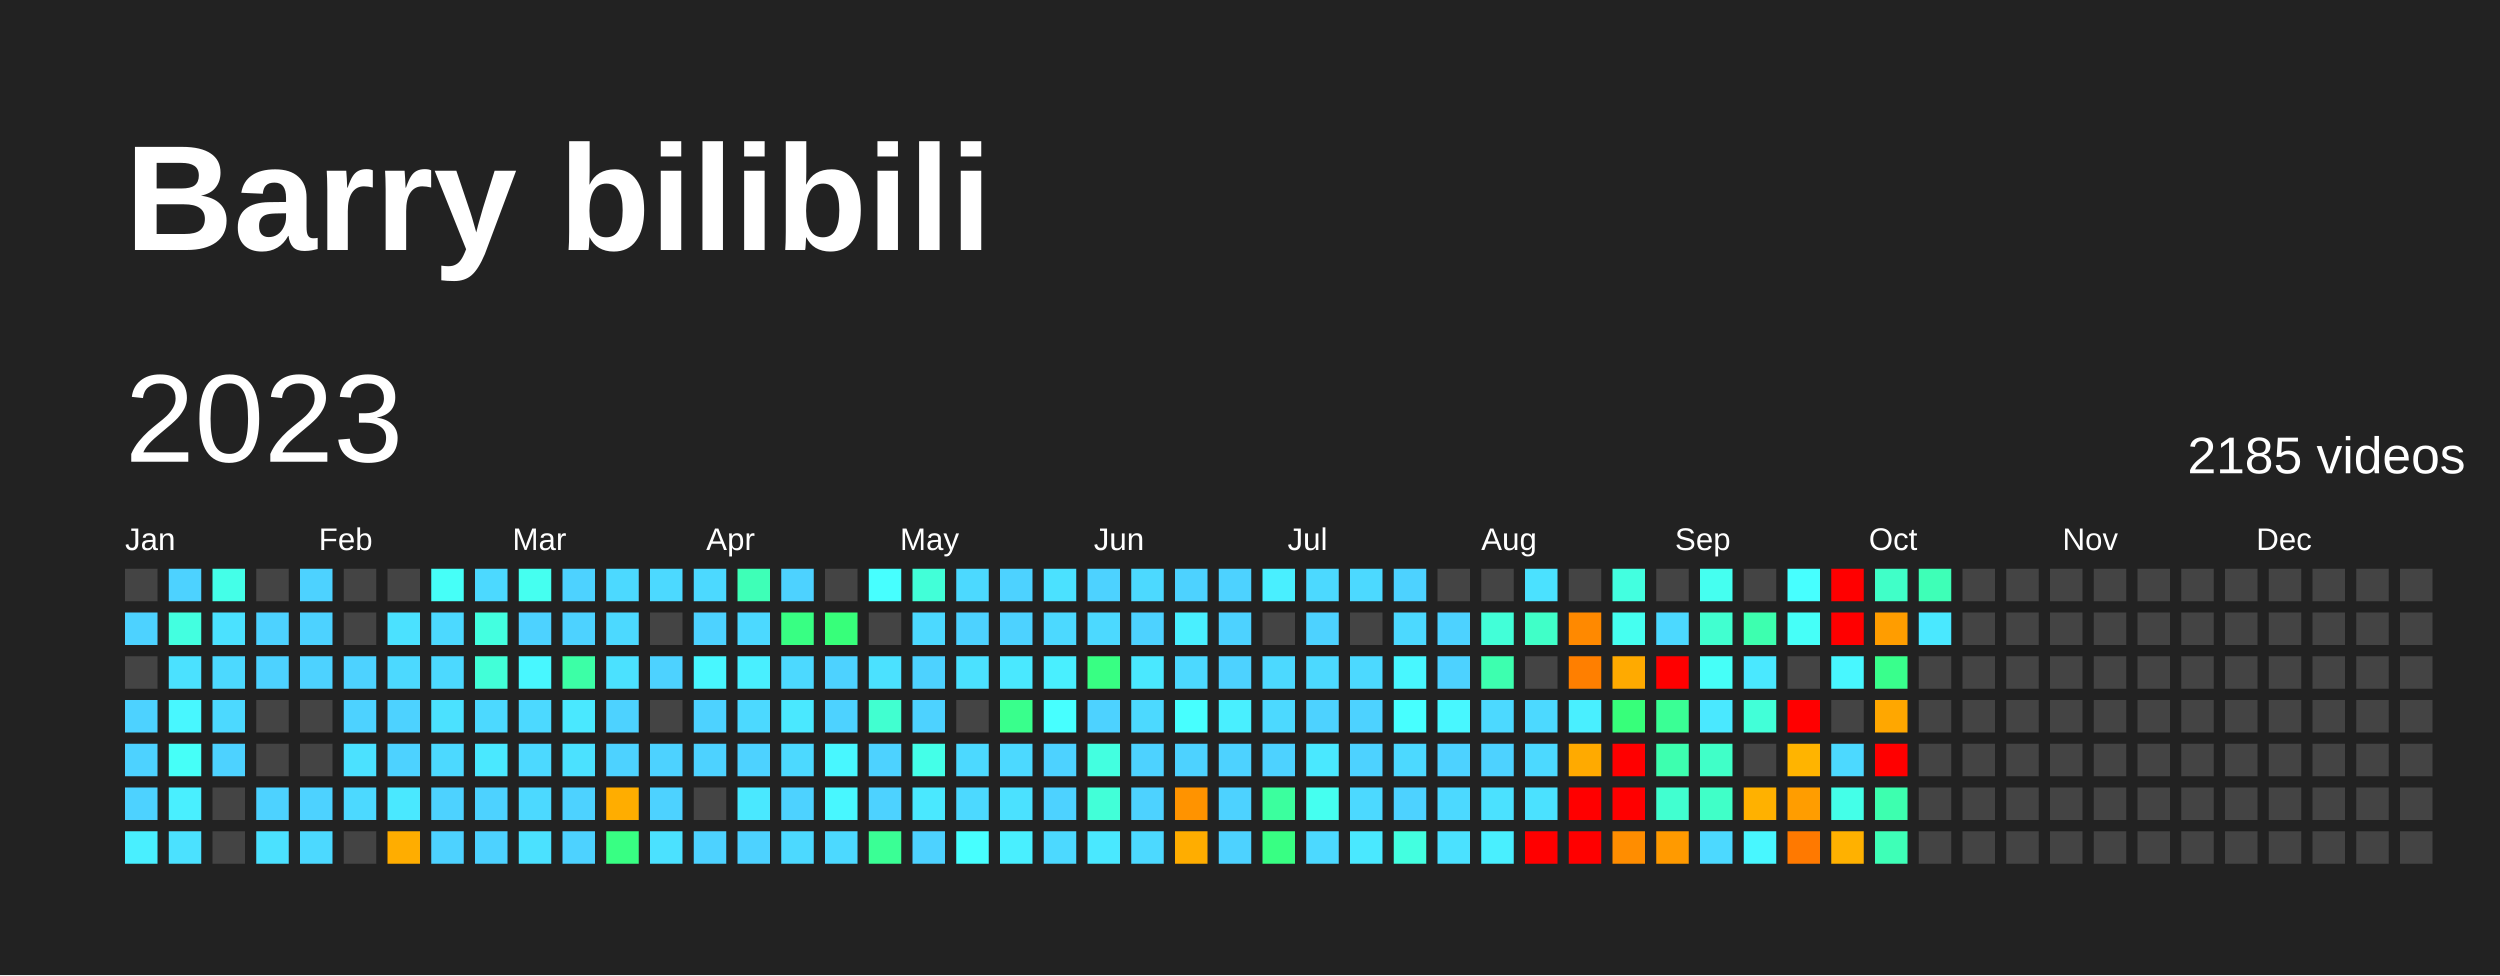
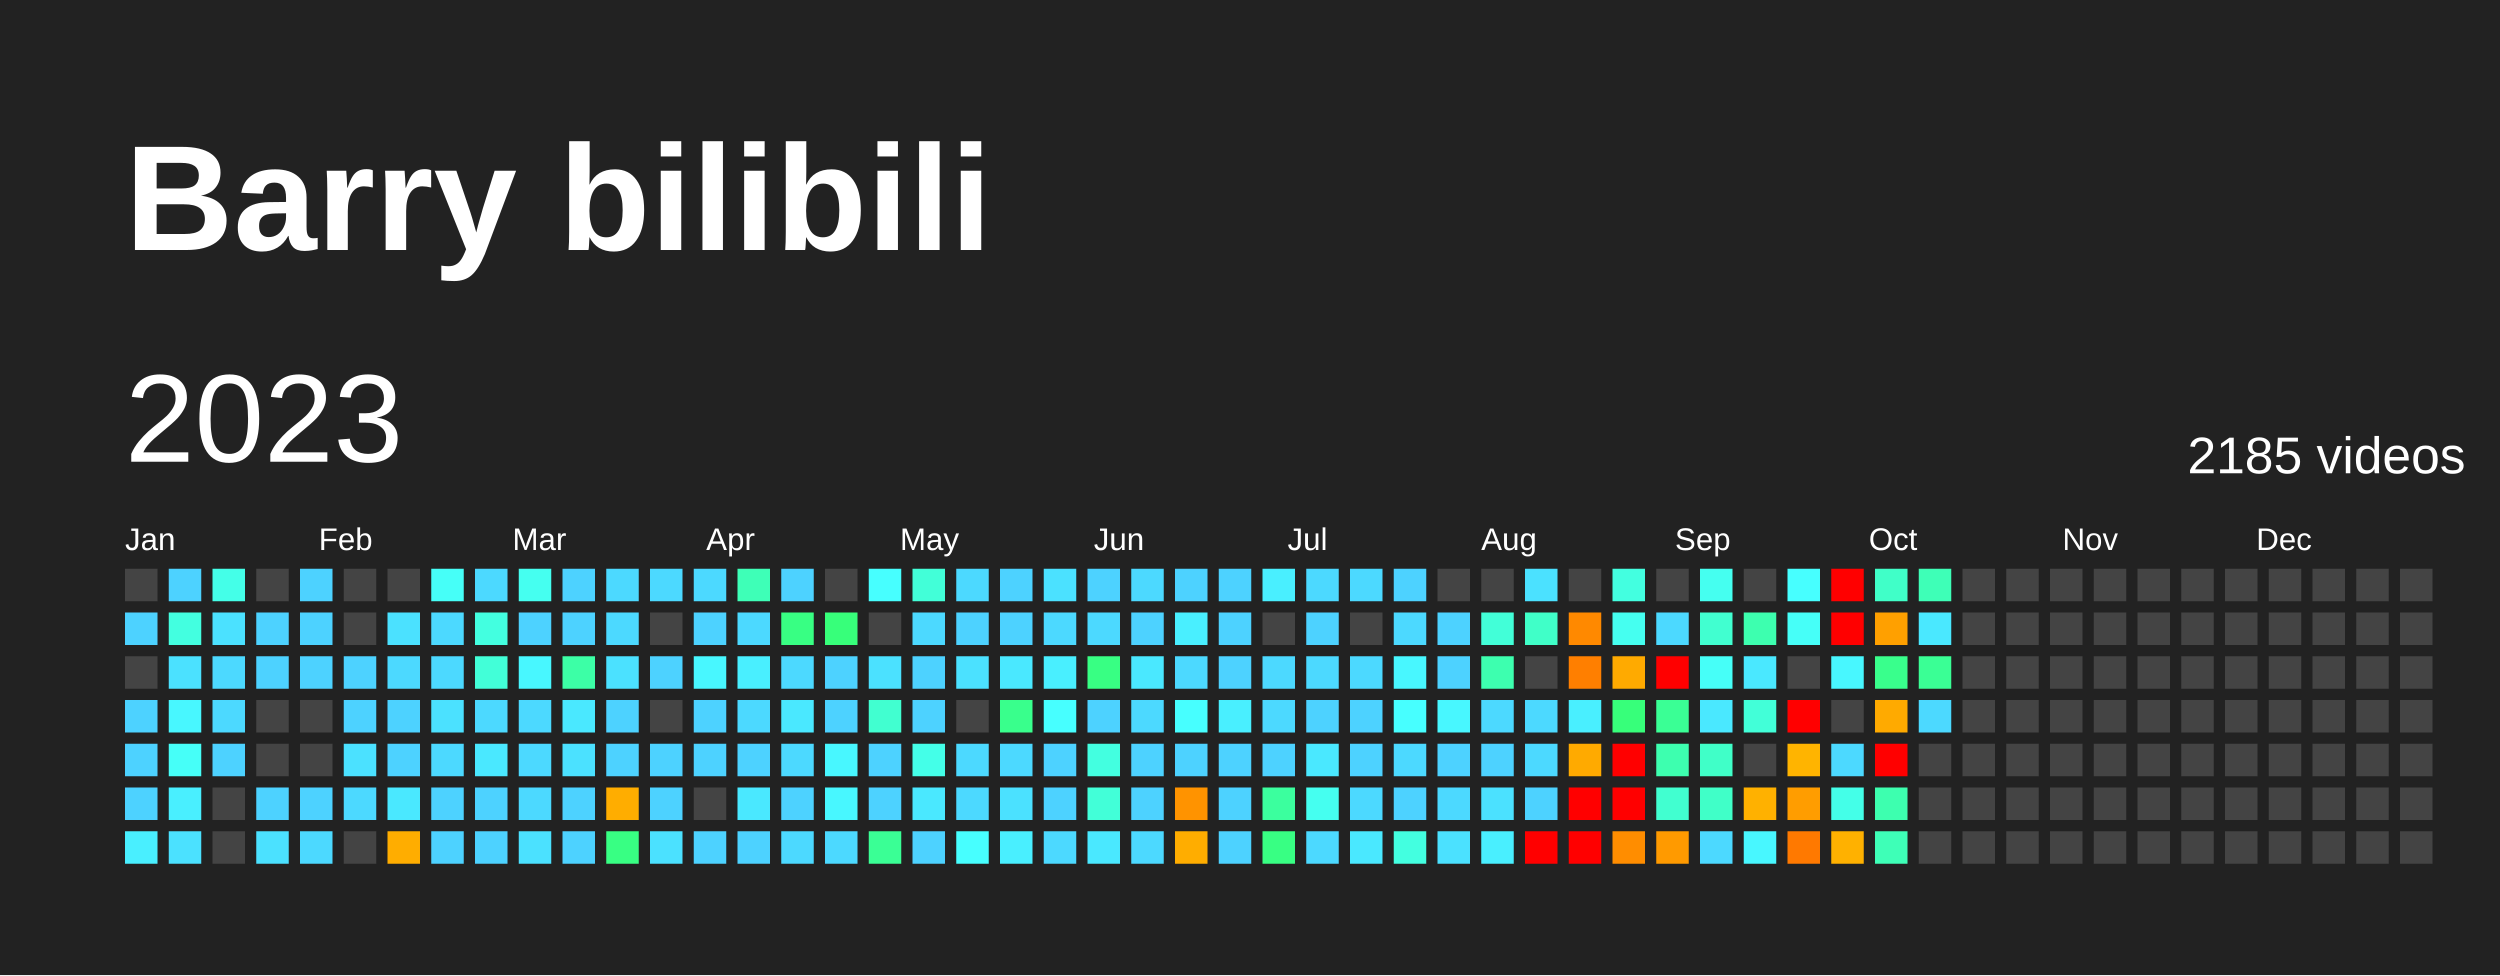
<svg xmlns="http://www.w3.org/2000/svg" baseProfile="full" height="78mm" version="1.1" viewBox="0,0,200,78" width="200mm">
  <defs />
  <rect fill="#222222" height="78" width="200" x="0" y="0" />
  <text fill="#FFFFFF" style="font-size:12px; font-family:Arial; font-weight:bold;" x="10" y="20">Barry bilibili</text>
  <text dominant-baseline="hanging" fill="#FFFFFF" style="font-size:10.0px; font-family:Arial;" x="10" y="30">2023</text>
  <text dominant-baseline="hanging" fill="#FFFFFF" style="font-size:4.125px; font-family:Arial;" x="175" y="35">2185 videos</text>
  <text fill="#FFFFFF" style="font-size:2.5px; font-family:Arial" x="10.0" y="44">Jan</text>
  <text fill="#FFFFFF" style="font-size:2.5px; font-family:Arial" x="25.5" y="44">Feb</text>
  <text fill="#FFFFFF" style="font-size:2.5px; font-family:Arial" x="41.0" y="44">Mar</text>
  <text fill="#FFFFFF" style="font-size:2.5px; font-family:Arial" x="56.5" y="44">Apr</text>
  <text fill="#FFFFFF" style="font-size:2.5px; font-family:Arial" x="72.0" y="44">May</text>
  <text fill="#FFFFFF" style="font-size:2.5px; font-family:Arial" x="87.5" y="44">Jun</text>
  <text fill="#FFFFFF" style="font-size:2.5px; font-family:Arial" x="103.0" y="44">Jul</text>
  <text fill="#FFFFFF" style="font-size:2.5px; font-family:Arial" x="118.5" y="44">Aug</text>
  <text fill="#FFFFFF" style="font-size:2.5px; font-family:Arial" x="134.0" y="44">Sep</text>
  <text fill="#FFFFFF" style="font-size:2.5px; font-family:Arial" x="149.5" y="44">Oct</text>
  <text fill="#FFFFFF" style="font-size:2.5px; font-family:Arial" x="165.0" y="44">Nov</text>
  <text fill="#FFFFFF" style="font-size:2.5px; font-family:Arial" x="180.5" y="44">Dec</text>
  <rect fill="#444444" height="2.6" width="2.6" x="10.0" y="45.5" />
  <rect fill="#4dd2ff" height="2.6" width="2.6" x="10.0" y="49.0" />
  <rect fill="#444444" height="2.6" width="2.6" x="10.0" y="52.5" />
  <rect fill="#4dd2ff" height="2.6" width="2.6" x="10.0" y="56.0" />
  <rect fill="#4dd2ff" height="2.6" width="2.6" x="10.0" y="59.5" />
  <rect fill="#4dd2ff" height="2.6" width="2.6" x="10.0" y="63.0" />
  <rect fill="#49efff" height="2.6" width="2.6" x="10.0" y="66.5" />
  <rect fill="#4dd2ff" height="2.6" width="2.6" x="13.5" y="45.5" />
  <rect fill="#43ffe0" height="2.6" width="2.6" x="13.5" y="49.0" />
  <rect fill="#4be1ff" height="2.6" width="2.6" x="13.5" y="52.5" />
  <rect fill="#48f7ff" height="2.6" width="2.6" x="13.5" y="56.0" />
  <rect fill="#46fff8" height="2.6" width="2.6" x="13.5" y="59.5" />
  <rect fill="#49efff" height="2.6" width="2.6" x="13.5" y="63.0" />
  <rect fill="#4be1ff" height="2.6" width="2.6" x="13.5" y="66.5" />
  <rect fill="#44ffe8" height="2.6" width="2.6" x="17.0" y="45.5" />
  <rect fill="#4be1ff" height="2.6" width="2.6" x="17.0" y="49.0" />
  <rect fill="#4cd9ff" height="2.6" width="2.6" x="17.0" y="52.5" />
  <rect fill="#4cd9ff" height="2.6" width="2.6" x="17.0" y="56.0" />
  <rect fill="#4dd2ff" height="2.6" width="2.6" x="17.0" y="59.5" />
  <rect fill="#444444" height="2.6" width="2.6" x="17.0" y="63.0" />
  <rect fill="#444444" height="2.6" width="2.6" x="17.0" y="66.5" />
  <rect fill="#444444" height="2.6" width="2.6" x="20.5" y="45.5" />
  <rect fill="#4dd2ff" height="2.6" width="2.6" x="20.5" y="49.0" />
  <rect fill="#4dd2ff" height="2.6" width="2.6" x="20.5" y="52.5" />
  <rect fill="#444444" height="2.6" width="2.6" x="20.5" y="56.0" />
  <rect fill="#444444" height="2.6" width="2.6" x="20.5" y="59.5" />
  <rect fill="#4dd2ff" height="2.6" width="2.6" x="20.5" y="63.0" />
  <rect fill="#4be1ff" height="2.6" width="2.6" x="20.5" y="66.5" />
  <rect fill="#4dd2ff" height="2.6" width="2.6" x="24.0" y="45.5" />
  <rect fill="#4dd2ff" height="2.6" width="2.6" x="24.0" y="49.0" />
  <rect fill="#4dd2ff" height="2.6" width="2.6" x="24.0" y="52.5" />
  <rect fill="#444444" height="2.6" width="2.6" x="24.0" y="56.0" />
  <rect fill="#444444" height="2.6" width="2.6" x="24.0" y="59.5" />
  <rect fill="#4dd2ff" height="2.6" width="2.6" x="24.0" y="63.0" />
  <rect fill="#4cd9ff" height="2.6" width="2.6" x="24.0" y="66.5" />
  <rect fill="#444444" height="2.6" width="2.6" x="27.5" y="45.5" />
  <rect fill="#444444" height="2.6" width="2.6" x="27.5" y="49.0" />
  <rect fill="#4dd2ff" height="2.6" width="2.6" x="27.5" y="52.5" />
  <rect fill="#4dd2ff" height="2.6" width="2.6" x="27.5" y="56.0" />
  <rect fill="#4be1ff" height="2.6" width="2.6" x="27.5" y="59.5" />
  <rect fill="#4cd9ff" height="2.6" width="2.6" x="27.5" y="63.0" />
  <rect fill="#444444" height="2.6" width="2.6" x="27.5" y="66.5" />
  <rect fill="#444444" height="2.6" width="2.6" x="31.0" y="45.5" />
  <rect fill="#4be1ff" height="2.6" width="2.6" x="31.0" y="49.0" />
  <rect fill="#4cd9ff" height="2.6" width="2.6" x="31.0" y="52.5" />
  <rect fill="#4dd2ff" height="2.6" width="2.6" x="31.0" y="56.0" />
  <rect fill="#4dd2ff" height="2.6" width="2.6" x="31.0" y="59.5" />
  <rect fill="#4ae8ff" height="2.6" width="2.6" x="31.0" y="63.0" />
  <rect fill="#ffad00" height="2.6" width="2.6" x="31.0" y="66.5" />
  <rect fill="#46fff8" height="2.6" width="2.6" x="34.5" y="45.5" />
  <rect fill="#4cd9ff" height="2.6" width="2.6" x="34.5" y="49.0" />
  <rect fill="#4cd9ff" height="2.6" width="2.6" x="34.5" y="52.5" />
  <rect fill="#4be1ff" height="2.6" width="2.6" x="34.5" y="56.0" />
  <rect fill="#4cd9ff" height="2.6" width="2.6" x="34.5" y="59.5" />
  <rect fill="#4dd2ff" height="2.6" width="2.6" x="34.5" y="63.0" />
  <rect fill="#4dd2ff" height="2.6" width="2.6" x="34.5" y="66.5" />
  <rect fill="#4cd9ff" height="2.6" width="2.6" x="38.0" y="45.5" />
  <rect fill="#43ffe0" height="2.6" width="2.6" x="38.0" y="49.0" />
  <rect fill="#42ffd8" height="2.6" width="2.6" x="38.0" y="52.5" />
  <rect fill="#4cd9ff" height="2.6" width="2.6" x="38.0" y="56.0" />
  <rect fill="#4ae8ff" height="2.6" width="2.6" x="38.0" y="59.5" />
  <rect fill="#4dd2ff" height="2.6" width="2.6" x="38.0" y="63.0" />
  <rect fill="#4dd2ff" height="2.6" width="2.6" x="38.0" y="66.5" />
  <rect fill="#45fff0" height="2.6" width="2.6" x="41.5" y="45.5" />
  <rect fill="#4dd2ff" height="2.6" width="2.6" x="41.5" y="49.0" />
  <rect fill="#48f7ff" height="2.6" width="2.6" x="41.5" y="52.5" />
  <rect fill="#4cd9ff" height="2.6" width="2.6" x="41.5" y="56.0" />
  <rect fill="#4cd9ff" height="2.6" width="2.6" x="41.5" y="59.5" />
  <rect fill="#4cd9ff" height="2.6" width="2.6" x="41.5" y="63.0" />
  <rect fill="#4be1ff" height="2.6" width="2.6" x="41.5" y="66.5" />
  <rect fill="#4dd2ff" height="2.6" width="2.6" x="45.0" y="45.5" />
  <rect fill="#4dd2ff" height="2.6" width="2.6" x="45.0" y="49.0" />
  <rect fill="#3cffa6" height="2.6" width="2.6" x="45.0" y="52.5" />
  <rect fill="#4ae8ff" height="2.6" width="2.6" x="45.0" y="56.0" />
  <rect fill="#4be1ff" height="2.6" width="2.6" x="45.0" y="59.5" />
  <rect fill="#4dd2ff" height="2.6" width="2.6" x="45.0" y="63.0" />
  <rect fill="#4dd2ff" height="2.6" width="2.6" x="45.0" y="66.5" />
  <rect fill="#4cd9ff" height="2.6" width="2.6" x="48.5" y="45.5" />
  <rect fill="#4cd9ff" height="2.6" width="2.6" x="48.5" y="49.0" />
  <rect fill="#4be1ff" height="2.6" width="2.6" x="48.5" y="52.5" />
  <rect fill="#4dd2ff" height="2.6" width="2.6" x="48.5" y="56.0" />
  <rect fill="#4dd2ff" height="2.6" width="2.6" x="48.5" y="59.5" />
  <rect fill="#ffad00" height="2.6" width="2.6" x="48.5" y="63.0" />
  <rect fill="#38ff83" height="2.6" width="2.6" x="48.5" y="66.5" />
  <rect fill="#4cd9ff" height="2.6" width="2.6" x="52.0" y="45.5" />
  <rect fill="#444444" height="2.6" width="2.6" x="52.0" y="49.0" />
  <rect fill="#4dd2ff" height="2.6" width="2.6" x="52.0" y="52.5" />
  <rect fill="#444444" height="2.6" width="2.6" x="52.0" y="56.0" />
  <rect fill="#4dd2ff" height="2.6" width="2.6" x="52.0" y="59.5" />
  <rect fill="#4dd2ff" height="2.6" width="2.6" x="52.0" y="63.0" />
  <rect fill="#4be1ff" height="2.6" width="2.6" x="52.0" y="66.5" />
  <rect fill="#4cd9ff" height="2.6" width="2.6" x="55.5" y="45.5" />
  <rect fill="#4dd2ff" height="2.6" width="2.6" x="55.5" y="49.0" />
  <rect fill="#48f7ff" height="2.6" width="2.6" x="55.5" y="52.5" />
  <rect fill="#4dd2ff" height="2.6" width="2.6" x="55.5" y="56.0" />
  <rect fill="#4dd2ff" height="2.6" width="2.6" x="55.5" y="59.5" />
  <rect fill="#444444" height="2.6" width="2.6" x="55.5" y="63.0" />
  <rect fill="#4dd2ff" height="2.6" width="2.6" x="55.5" y="66.5" />
  <rect fill="#3effb7" height="2.6" width="2.6" x="59.0" y="45.5" />
  <rect fill="#4cd9ff" height="2.6" width="2.6" x="59.0" y="49.0" />
  <rect fill="#49efff" height="2.6" width="2.6" x="59.0" y="52.5" />
  <rect fill="#4cd9ff" height="2.6" width="2.6" x="59.0" y="56.0" />
  <rect fill="#4dd2ff" height="2.6" width="2.6" x="59.0" y="59.5" />
  <rect fill="#4ae8ff" height="2.6" width="2.6" x="59.0" y="63.0" />
  <rect fill="#4dd2ff" height="2.6" width="2.6" x="59.0" y="66.5" />
  <rect fill="#4dd2ff" height="2.6" width="2.6" x="62.5" y="45.5" />
  <rect fill="#38ff83" height="2.6" width="2.6" x="62.5" y="49.0" />
  <rect fill="#4cd9ff" height="2.6" width="2.6" x="62.5" y="52.5" />
  <rect fill="#4ae8ff" height="2.6" width="2.6" x="62.5" y="56.0" />
  <rect fill="#4cd9ff" height="2.6" width="2.6" x="62.5" y="59.5" />
  <rect fill="#4dd2ff" height="2.6" width="2.6" x="62.5" y="63.0" />
  <rect fill="#4cd9ff" height="2.6" width="2.6" x="62.5" y="66.5" />
  <rect fill="#444444" height="2.6" width="2.6" x="66.0" y="45.5" />
  <rect fill="#37ff7a" height="2.6" width="2.6" x="66.0" y="49.0" />
  <rect fill="#4dd2ff" height="2.6" width="2.6" x="66.0" y="52.5" />
  <rect fill="#4dd2ff" height="2.6" width="2.6" x="66.0" y="56.0" />
  <rect fill="#48f7ff" height="2.6" width="2.6" x="66.0" y="59.5" />
  <rect fill="#48f7ff" height="2.6" width="2.6" x="66.0" y="63.0" />
  <rect fill="#4cd9ff" height="2.6" width="2.6" x="66.0" y="66.5" />
  <rect fill="#47ffff" height="2.6" width="2.6" x="69.5" y="45.5" />
  <rect fill="#444444" height="2.6" width="2.6" x="69.5" y="49.0" />
  <rect fill="#4be1ff" height="2.6" width="2.6" x="69.5" y="52.5" />
  <rect fill="#41ffd0" height="2.6" width="2.6" x="69.5" y="56.0" />
  <rect fill="#4dd2ff" height="2.6" width="2.6" x="69.5" y="59.5" />
  <rect fill="#4dd2ff" height="2.6" width="2.6" x="69.5" y="63.0" />
  <rect fill="#3aff95" height="2.6" width="2.6" x="69.5" y="66.5" />
  <rect fill="#42ffd8" height="2.6" width="2.6" x="73.0" y="45.5" />
  <rect fill="#4cd9ff" height="2.6" width="2.6" x="73.0" y="49.0" />
  <rect fill="#4dd2ff" height="2.6" width="2.6" x="73.0" y="52.5" />
  <rect fill="#4dd2ff" height="2.6" width="2.6" x="73.0" y="56.0" />
  <rect fill="#44ffe8" height="2.6" width="2.6" x="73.0" y="59.5" />
  <rect fill="#4ae8ff" height="2.6" width="2.6" x="73.0" y="63.0" />
  <rect fill="#4dd2ff" height="2.6" width="2.6" x="73.0" y="66.5" />
  <rect fill="#4cd9ff" height="2.6" width="2.6" x="76.5" y="45.5" />
  <rect fill="#4dd2ff" height="2.6" width="2.6" x="76.5" y="49.0" />
  <rect fill="#4be1ff" height="2.6" width="2.6" x="76.5" y="52.5" />
  <rect fill="#444444" height="2.6" width="2.6" x="76.5" y="56.0" />
  <rect fill="#4cd9ff" height="2.6" width="2.6" x="76.5" y="59.5" />
  <rect fill="#4cd9ff" height="2.6" width="2.6" x="76.5" y="63.0" />
  <rect fill="#47ffff" height="2.6" width="2.6" x="76.5" y="66.5" />
  <rect fill="#4dd2ff" height="2.6" width="2.6" x="80.0" y="45.5" />
  <rect fill="#4dd2ff" height="2.6" width="2.6" x="80.0" y="49.0" />
  <rect fill="#4ae8ff" height="2.6" width="2.6" x="80.0" y="52.5" />
  <rect fill="#39ff8c" height="2.6" width="2.6" x="80.0" y="56.0" />
  <rect fill="#4cd9ff" height="2.6" width="2.6" x="80.0" y="59.5" />
  <rect fill="#4be1ff" height="2.6" width="2.6" x="80.0" y="63.0" />
  <rect fill="#49efff" height="2.6" width="2.6" x="80.0" y="66.5" />
  <rect fill="#4be1ff" height="2.6" width="2.6" x="83.5" y="45.5" />
  <rect fill="#4cd9ff" height="2.6" width="2.6" x="83.5" y="49.0" />
  <rect fill="#49efff" height="2.6" width="2.6" x="83.5" y="52.5" />
  <rect fill="#47ffff" height="2.6" width="2.6" x="83.5" y="56.0" />
  <rect fill="#4dd2ff" height="2.6" width="2.6" x="83.5" y="59.5" />
  <rect fill="#4dd2ff" height="2.6" width="2.6" x="83.5" y="63.0" />
  <rect fill="#4cd9ff" height="2.6" width="2.6" x="83.5" y="66.5" />
  <rect fill="#4dd2ff" height="2.6" width="2.6" x="87.0" y="45.5" />
  <rect fill="#4cd9ff" height="2.6" width="2.6" x="87.0" y="49.0" />
  <rect fill="#38ff83" height="2.6" width="2.6" x="87.0" y="52.5" />
  <rect fill="#4dd2ff" height="2.6" width="2.6" x="87.0" y="56.0" />
  <rect fill="#43ffe0" height="2.6" width="2.6" x="87.0" y="59.5" />
  <rect fill="#42ffd8" height="2.6" width="2.6" x="87.0" y="63.0" />
  <rect fill="#4ae8ff" height="2.6" width="2.6" x="87.0" y="66.5" />
  <rect fill="#4cd9ff" height="2.6" width="2.6" x="90.5" y="45.5" />
  <rect fill="#4dd2ff" height="2.6" width="2.6" x="90.5" y="49.0" />
  <rect fill="#4ae8ff" height="2.6" width="2.6" x="90.5" y="52.5" />
  <rect fill="#4cd9ff" height="2.6" width="2.6" x="90.5" y="56.0" />
  <rect fill="#4dd2ff" height="2.6" width="2.6" x="90.5" y="59.5" />
  <rect fill="#4dd2ff" height="2.6" width="2.6" x="90.5" y="63.0" />
  <rect fill="#4cd9ff" height="2.6" width="2.6" x="90.5" y="66.5" />
  <rect fill="#4dd2ff" height="2.6" width="2.6" x="94.0" y="45.5" />
  <rect fill="#49efff" height="2.6" width="2.6" x="94.0" y="49.0" />
  <rect fill="#4cd9ff" height="2.6" width="2.6" x="94.0" y="52.5" />
  <rect fill="#47ffff" height="2.6" width="2.6" x="94.0" y="56.0" />
  <rect fill="#4dd2ff" height="2.6" width="2.6" x="94.0" y="59.5" />
  <rect fill="#ff9300" height="2.6" width="2.6" x="94.0" y="63.0" />
  <rect fill="#ffad00" height="2.6" width="2.6" x="94.0" y="66.5" />
  <rect fill="#4dd2ff" height="2.6" width="2.6" x="97.5" y="45.5" />
  <rect fill="#4dd2ff" height="2.6" width="2.6" x="97.5" y="49.0" />
  <rect fill="#4dd2ff" height="2.6" width="2.6" x="97.5" y="52.5" />
  <rect fill="#49efff" height="2.6" width="2.6" x="97.5" y="56.0" />
  <rect fill="#4dd2ff" height="2.6" width="2.6" x="97.5" y="59.5" />
  <rect fill="#4dd2ff" height="2.6" width="2.6" x="97.5" y="63.0" />
  <rect fill="#4dd2ff" height="2.6" width="2.6" x="97.5" y="66.5" />
  <rect fill="#49efff" height="2.6" width="2.6" x="101.0" y="45.5" />
  <rect fill="#444444" height="2.6" width="2.6" x="101.0" y="49.0" />
  <rect fill="#4cd9ff" height="2.6" width="2.6" x="101.0" y="52.5" />
  <rect fill="#4cd9ff" height="2.6" width="2.6" x="101.0" y="56.0" />
  <rect fill="#4dd2ff" height="2.6" width="2.6" x="101.0" y="59.5" />
  <rect fill="#3bff9e" height="2.6" width="2.6" x="101.0" y="63.0" />
  <rect fill="#38ff83" height="2.6" width="2.6" x="101.0" y="66.5" />
  <rect fill="#4cd9ff" height="2.6" width="2.6" x="104.5" y="45.5" />
  <rect fill="#4dd2ff" height="2.6" width="2.6" x="104.5" y="49.0" />
  <rect fill="#4cd9ff" height="2.6" width="2.6" x="104.5" y="52.5" />
  <rect fill="#4dd2ff" height="2.6" width="2.6" x="104.5" y="56.0" />
  <rect fill="#4ae8ff" height="2.6" width="2.6" x="104.5" y="59.5" />
  <rect fill="#45fff0" height="2.6" width="2.6" x="104.5" y="63.0" />
  <rect fill="#4cd9ff" height="2.6" width="2.6" x="104.5" y="66.5" />
  <rect fill="#4cd9ff" height="2.6" width="2.6" x="108.0" y="45.5" />
  <rect fill="#444444" height="2.6" width="2.6" x="108.0" y="49.0" />
  <rect fill="#4cd9ff" height="2.6" width="2.6" x="108.0" y="52.5" />
  <rect fill="#4dd2ff" height="2.6" width="2.6" x="108.0" y="56.0" />
  <rect fill="#4dd2ff" height="2.6" width="2.6" x="108.0" y="59.5" />
  <rect fill="#4cd9ff" height="2.6" width="2.6" x="108.0" y="63.0" />
  <rect fill="#4ae8ff" height="2.6" width="2.6" x="108.0" y="66.5" />
  <rect fill="#4dd2ff" height="2.6" width="2.6" x="111.5" y="45.5" />
  <rect fill="#4cd9ff" height="2.6" width="2.6" x="111.5" y="49.0" />
  <rect fill="#48f7ff" height="2.6" width="2.6" x="111.5" y="52.5" />
  <rect fill="#47ffff" height="2.6" width="2.6" x="111.5" y="56.0" />
  <rect fill="#4cd9ff" height="2.6" width="2.6" x="111.5" y="59.5" />
  <rect fill="#4dd2ff" height="2.6" width="2.6" x="111.5" y="63.0" />
  <rect fill="#43ffe0" height="2.6" width="2.6" x="111.5" y="66.5" />
  <rect fill="#444444" height="2.6" width="2.6" x="115.0" y="45.5" />
  <rect fill="#4dd2ff" height="2.6" width="2.6" x="115.0" y="49.0" />
  <rect fill="#4dd2ff" height="2.6" width="2.6" x="115.0" y="52.5" />
  <rect fill="#48f7ff" height="2.6" width="2.6" x="115.0" y="56.0" />
  <rect fill="#4dd2ff" height="2.6" width="2.6" x="115.0" y="59.5" />
  <rect fill="#4cd9ff" height="2.6" width="2.6" x="115.0" y="63.0" />
  <rect fill="#4be1ff" height="2.6" width="2.6" x="115.0" y="66.5" />
  <rect fill="#444444" height="2.6" width="2.6" x="118.5" y="45.5" />
  <rect fill="#42ffd8" height="2.6" width="2.6" x="118.5" y="49.0" />
  <rect fill="#3dffaf" height="2.6" width="2.6" x="118.5" y="52.5" />
  <rect fill="#4cd9ff" height="2.6" width="2.6" x="118.5" y="56.0" />
  <rect fill="#4dd2ff" height="2.6" width="2.6" x="118.5" y="59.5" />
  <rect fill="#4be1ff" height="2.6" width="2.6" x="118.5" y="63.0" />
  <rect fill="#49efff" height="2.6" width="2.6" x="118.5" y="66.5" />
  <rect fill="#4be1ff" height="2.6" width="2.6" x="122.0" y="45.5" />
  <rect fill="#40ffc8" height="2.6" width="2.6" x="122.0" y="49.0" />
  <rect fill="#444444" height="2.6" width="2.6" x="122.0" y="52.5" />
  <rect fill="#4cd9ff" height="2.6" width="2.6" x="122.0" y="56.0" />
  <rect fill="#4cd9ff" height="2.6" width="2.6" x="122.0" y="59.5" />
-   <rect fill="#4be1ff" height="2.6" width="2.6" x="122.0" y="63.0" />
+   <rect fill="#4dd2ff" height="2.6" width="2.6" x="122.0" y="63.0" />
  <rect fill="red" height="2.6" width="2.6" x="122.0" y="66.5" />
  <rect fill="#444444" height="2.6" width="2.6" x="125.5" y="45.5" />
  <rect fill="#ff8900" height="2.6" width="2.6" x="125.5" y="49.0" />
  <rect fill="#ff7f00" height="2.6" width="2.6" x="125.5" y="52.5" />
  <rect fill="#49efff" height="2.6" width="2.6" x="125.5" y="56.0" />
  <rect fill="#ffaa00" height="2.6" width="2.6" x="125.5" y="59.5" />
  <rect fill="red" height="2.6" width="2.6" x="125.5" y="63.0" />
  <rect fill="red" height="2.6" width="2.6" x="125.5" y="66.5" />
  <rect fill="#43ffe0" height="2.6" width="2.6" x="129.0" y="45.5" />
  <rect fill="#45fff0" height="2.6" width="2.6" x="129.0" y="49.0" />
  <rect fill="#ffaa00" height="2.6" width="2.6" x="129.0" y="52.5" />
  <rect fill="#37ff7a" height="2.6" width="2.6" x="129.0" y="56.0" />
  <rect fill="red" height="2.6" width="2.6" x="129.0" y="59.5" />
  <rect fill="red" height="2.6" width="2.6" x="129.0" y="63.0" />
  <rect fill="#ff8d00" height="2.6" width="2.6" x="129.0" y="66.5" />
  <rect fill="#444444" height="2.6" width="2.6" x="132.5" y="45.5" />
  <rect fill="#4cd9ff" height="2.6" width="2.6" x="132.5" y="49.0" />
  <rect fill="red" height="2.6" width="2.6" x="132.5" y="52.5" />
  <rect fill="#3aff95" height="2.6" width="2.6" x="132.5" y="56.0" />
  <rect fill="#3dffaf" height="2.6" width="2.6" x="132.5" y="59.5" />
  <rect fill="#41ffd0" height="2.6" width="2.6" x="132.5" y="63.0" />
  <rect fill="#ff9a00" height="2.6" width="2.6" x="132.5" y="66.5" />
  <rect fill="#45fff0" height="2.6" width="2.6" x="136.0" y="45.5" />
  <rect fill="#41ffd0" height="2.6" width="2.6" x="136.0" y="49.0" />
  <rect fill="#46fff8" height="2.6" width="2.6" x="136.0" y="52.5" />
  <rect fill="#4ae8ff" height="2.6" width="2.6" x="136.0" y="56.0" />
  <rect fill="#40ffc8" height="2.6" width="2.6" x="136.0" y="59.5" />
  <rect fill="#40ffc8" height="2.6" width="2.6" x="136.0" y="63.0" />
  <rect fill="#4cd9ff" height="2.6" width="2.6" x="136.0" y="66.5" />
  <rect fill="#444444" height="2.6" width="2.6" x="139.5" y="45.5" />
  <rect fill="#3dffaf" height="2.6" width="2.6" x="139.5" y="49.0" />
  <rect fill="#4ae8ff" height="2.6" width="2.6" x="139.5" y="52.5" />
  <rect fill="#42ffd8" height="2.6" width="2.6" x="139.5" y="56.0" />
  <rect fill="#444444" height="2.6" width="2.6" x="139.5" y="59.5" />
  <rect fill="#ffb100" height="2.6" width="2.6" x="139.5" y="63.0" />
  <rect fill="#48f7ff" height="2.6" width="2.6" x="139.5" y="66.5" />
  <rect fill="#47ffff" height="2.6" width="2.6" x="143.0" y="45.5" />
  <rect fill="#46fff8" height="2.6" width="2.6" x="143.0" y="49.0" />
  <rect fill="#444444" height="2.6" width="2.6" x="143.0" y="52.5" />
  <rect fill="red" height="2.6" width="2.6" x="143.0" y="56.0" />
  <rect fill="#ffb400" height="2.6" width="2.6" x="143.0" y="59.5" />
  <rect fill="#ff9d00" height="2.6" width="2.6" x="143.0" y="63.0" />
  <rect fill="#ff7900" height="2.6" width="2.6" x="143.0" y="66.5" />
  <rect fill="red" height="2.6" width="2.6" x="146.5" y="45.5" />
  <rect fill="red" height="2.6" width="2.6" x="146.5" y="49.0" />
  <rect fill="#48f7ff" height="2.6" width="2.6" x="146.5" y="52.5" />
  <rect fill="#444444" height="2.6" width="2.6" x="146.5" y="56.0" />
  <rect fill="#4cd9ff" height="2.6" width="2.6" x="146.5" y="59.5" />
  <rect fill="#44ffe8" height="2.6" width="2.6" x="146.5" y="63.0" />
  <rect fill="#ffb100" height="2.6" width="2.6" x="146.5" y="66.5" />
  <rect fill="#40ffc8" height="2.6" width="2.6" x="150.0" y="45.5" />
-   <rect fill="#ff9d00" height="2.6" width="2.6" x="150.0" y="49.0" />
+   <rect fill="#ffa000" height="2.6" width="2.6" x="150.0" y="49.0" />
  <rect fill="#39ff8c" height="2.6" width="2.6" x="150.0" y="52.5" />
-   <rect fill="#ffa700" height="2.6" width="2.6" x="150.0" y="56.0" />
+   <rect fill="#ffaa00" height="2.6" width="2.6" x="150.0" y="56.0" />
  <rect fill="red" height="2.6" width="2.6" x="150.0" y="59.5" />
  <rect fill="#3dffaf" height="2.6" width="2.6" x="150.0" y="63.0" />
  <rect fill="#3effb7" height="2.6" width="2.6" x="150.0" y="66.5" />
  <rect fill="#3effb7" height="2.6" width="2.6" x="153.5" y="45.5" />
  <rect fill="#4ae8ff" height="2.6" width="2.6" x="153.5" y="49.0" />
-   <rect fill="#444444" height="2.6" width="2.6" x="153.5" y="52.5" />
-   <rect fill="#444444" height="2.6" width="2.6" x="153.5" y="56.0" />
+   <rect fill="#3aff95" height="2.6" width="2.6" x="153.5" y="52.5" />
+   <rect fill="#4cd9ff" height="2.6" width="2.6" x="153.5" y="56.0" />
  <rect fill="#444444" height="2.6" width="2.6" x="153.5" y="59.5" />
  <rect fill="#444444" height="2.6" width="2.6" x="153.5" y="63.0" />
  <rect fill="#444444" height="2.6" width="2.6" x="153.5" y="66.5" />
  <rect fill="#444444" height="2.6" width="2.6" x="157.0" y="45.5" />
  <rect fill="#444444" height="2.6" width="2.6" x="157.0" y="49.0" />
  <rect fill="#444444" height="2.6" width="2.6" x="157.0" y="52.5" />
  <rect fill="#444444" height="2.6" width="2.6" x="157.0" y="56.0" />
  <rect fill="#444444" height="2.6" width="2.6" x="157.0" y="59.5" />
  <rect fill="#444444" height="2.6" width="2.6" x="157.0" y="63.0" />
  <rect fill="#444444" height="2.6" width="2.6" x="157.0" y="66.5" />
  <rect fill="#444444" height="2.6" width="2.6" x="160.5" y="45.5" />
  <rect fill="#444444" height="2.6" width="2.6" x="160.5" y="49.0" />
  <rect fill="#444444" height="2.6" width="2.6" x="160.5" y="52.5" />
  <rect fill="#444444" height="2.6" width="2.6" x="160.5" y="56.0" />
  <rect fill="#444444" height="2.6" width="2.6" x="160.5" y="59.5" />
  <rect fill="#444444" height="2.6" width="2.6" x="160.5" y="63.0" />
  <rect fill="#444444" height="2.6" width="2.6" x="160.5" y="66.5" />
  <rect fill="#444444" height="2.6" width="2.6" x="164.0" y="45.5" />
  <rect fill="#444444" height="2.6" width="2.6" x="164.0" y="49.0" />
  <rect fill="#444444" height="2.6" width="2.6" x="164.0" y="52.5" />
  <rect fill="#444444" height="2.6" width="2.6" x="164.0" y="56.0" />
  <rect fill="#444444" height="2.6" width="2.6" x="164.0" y="59.5" />
  <rect fill="#444444" height="2.6" width="2.6" x="164.0" y="63.0" />
  <rect fill="#444444" height="2.6" width="2.6" x="164.0" y="66.5" />
  <rect fill="#444444" height="2.6" width="2.6" x="167.5" y="45.5" />
  <rect fill="#444444" height="2.6" width="2.6" x="167.5" y="49.0" />
  <rect fill="#444444" height="2.6" width="2.6" x="167.5" y="52.5" />
  <rect fill="#444444" height="2.6" width="2.6" x="167.5" y="56.0" />
  <rect fill="#444444" height="2.6" width="2.6" x="167.5" y="59.5" />
  <rect fill="#444444" height="2.6" width="2.6" x="167.5" y="63.0" />
  <rect fill="#444444" height="2.6" width="2.6" x="167.5" y="66.5" />
  <rect fill="#444444" height="2.6" width="2.6" x="171.0" y="45.5" />
  <rect fill="#444444" height="2.6" width="2.6" x="171.0" y="49.0" />
  <rect fill="#444444" height="2.6" width="2.6" x="171.0" y="52.5" />
  <rect fill="#444444" height="2.6" width="2.6" x="171.0" y="56.0" />
  <rect fill="#444444" height="2.6" width="2.6" x="171.0" y="59.5" />
  <rect fill="#444444" height="2.6" width="2.6" x="171.0" y="63.0" />
  <rect fill="#444444" height="2.6" width="2.6" x="171.0" y="66.5" />
  <rect fill="#444444" height="2.6" width="2.6" x="174.5" y="45.5" />
  <rect fill="#444444" height="2.6" width="2.6" x="174.5" y="49.0" />
  <rect fill="#444444" height="2.6" width="2.6" x="174.5" y="52.5" />
  <rect fill="#444444" height="2.6" width="2.6" x="174.5" y="56.0" />
  <rect fill="#444444" height="2.6" width="2.6" x="174.5" y="59.5" />
  <rect fill="#444444" height="2.6" width="2.6" x="174.5" y="63.0" />
  <rect fill="#444444" height="2.6" width="2.6" x="174.5" y="66.5" />
  <rect fill="#444444" height="2.6" width="2.6" x="178.0" y="45.5" />
  <rect fill="#444444" height="2.6" width="2.6" x="178.0" y="49.0" />
  <rect fill="#444444" height="2.6" width="2.6" x="178.0" y="52.5" />
  <rect fill="#444444" height="2.6" width="2.6" x="178.0" y="56.0" />
  <rect fill="#444444" height="2.6" width="2.6" x="178.0" y="59.5" />
  <rect fill="#444444" height="2.6" width="2.6" x="178.0" y="63.0" />
  <rect fill="#444444" height="2.6" width="2.6" x="178.0" y="66.5" />
  <rect fill="#444444" height="2.6" width="2.6" x="181.5" y="45.5" />
  <rect fill="#444444" height="2.6" width="2.6" x="181.5" y="49.0" />
  <rect fill="#444444" height="2.6" width="2.6" x="181.5" y="52.5" />
  <rect fill="#444444" height="2.6" width="2.6" x="181.5" y="56.0" />
  <rect fill="#444444" height="2.6" width="2.6" x="181.5" y="59.5" />
  <rect fill="#444444" height="2.6" width="2.6" x="181.5" y="63.0" />
  <rect fill="#444444" height="2.6" width="2.6" x="181.5" y="66.5" />
  <rect fill="#444444" height="2.6" width="2.6" x="185.0" y="45.5" />
  <rect fill="#444444" height="2.6" width="2.6" x="185.0" y="49.0" />
  <rect fill="#444444" height="2.6" width="2.6" x="185.0" y="52.5" />
  <rect fill="#444444" height="2.6" width="2.6" x="185.0" y="56.0" />
  <rect fill="#444444" height="2.6" width="2.6" x="185.0" y="59.5" />
  <rect fill="#444444" height="2.6" width="2.6" x="185.0" y="63.0" />
  <rect fill="#444444" height="2.6" width="2.6" x="185.0" y="66.5" />
  <rect fill="#444444" height="2.6" width="2.6" x="188.5" y="45.5" />
  <rect fill="#444444" height="2.6" width="2.6" x="188.5" y="49.0" />
  <rect fill="#444444" height="2.6" width="2.6" x="188.5" y="52.5" />
  <rect fill="#444444" height="2.6" width="2.6" x="188.5" y="56.0" />
  <rect fill="#444444" height="2.6" width="2.6" x="188.5" y="59.5" />
  <rect fill="#444444" height="2.6" width="2.6" x="188.5" y="63.0" />
  <rect fill="#444444" height="2.6" width="2.6" x="188.5" y="66.5" />
  <rect fill="#444444" height="2.6" width="2.6" x="192.0" y="45.5" />
  <rect fill="#444444" height="2.6" width="2.6" x="192.0" y="49.0" />
  <rect fill="#444444" height="2.6" width="2.6" x="192.0" y="52.5" />
  <rect fill="#444444" height="2.6" width="2.6" x="192.0" y="56.0" />
  <rect fill="#444444" height="2.6" width="2.6" x="192.0" y="59.5" />
  <rect fill="#444444" height="2.6" width="2.6" x="192.0" y="63.0" />
  <rect fill="#444444" height="2.6" width="2.6" x="192.0" y="66.5" />
</svg>
